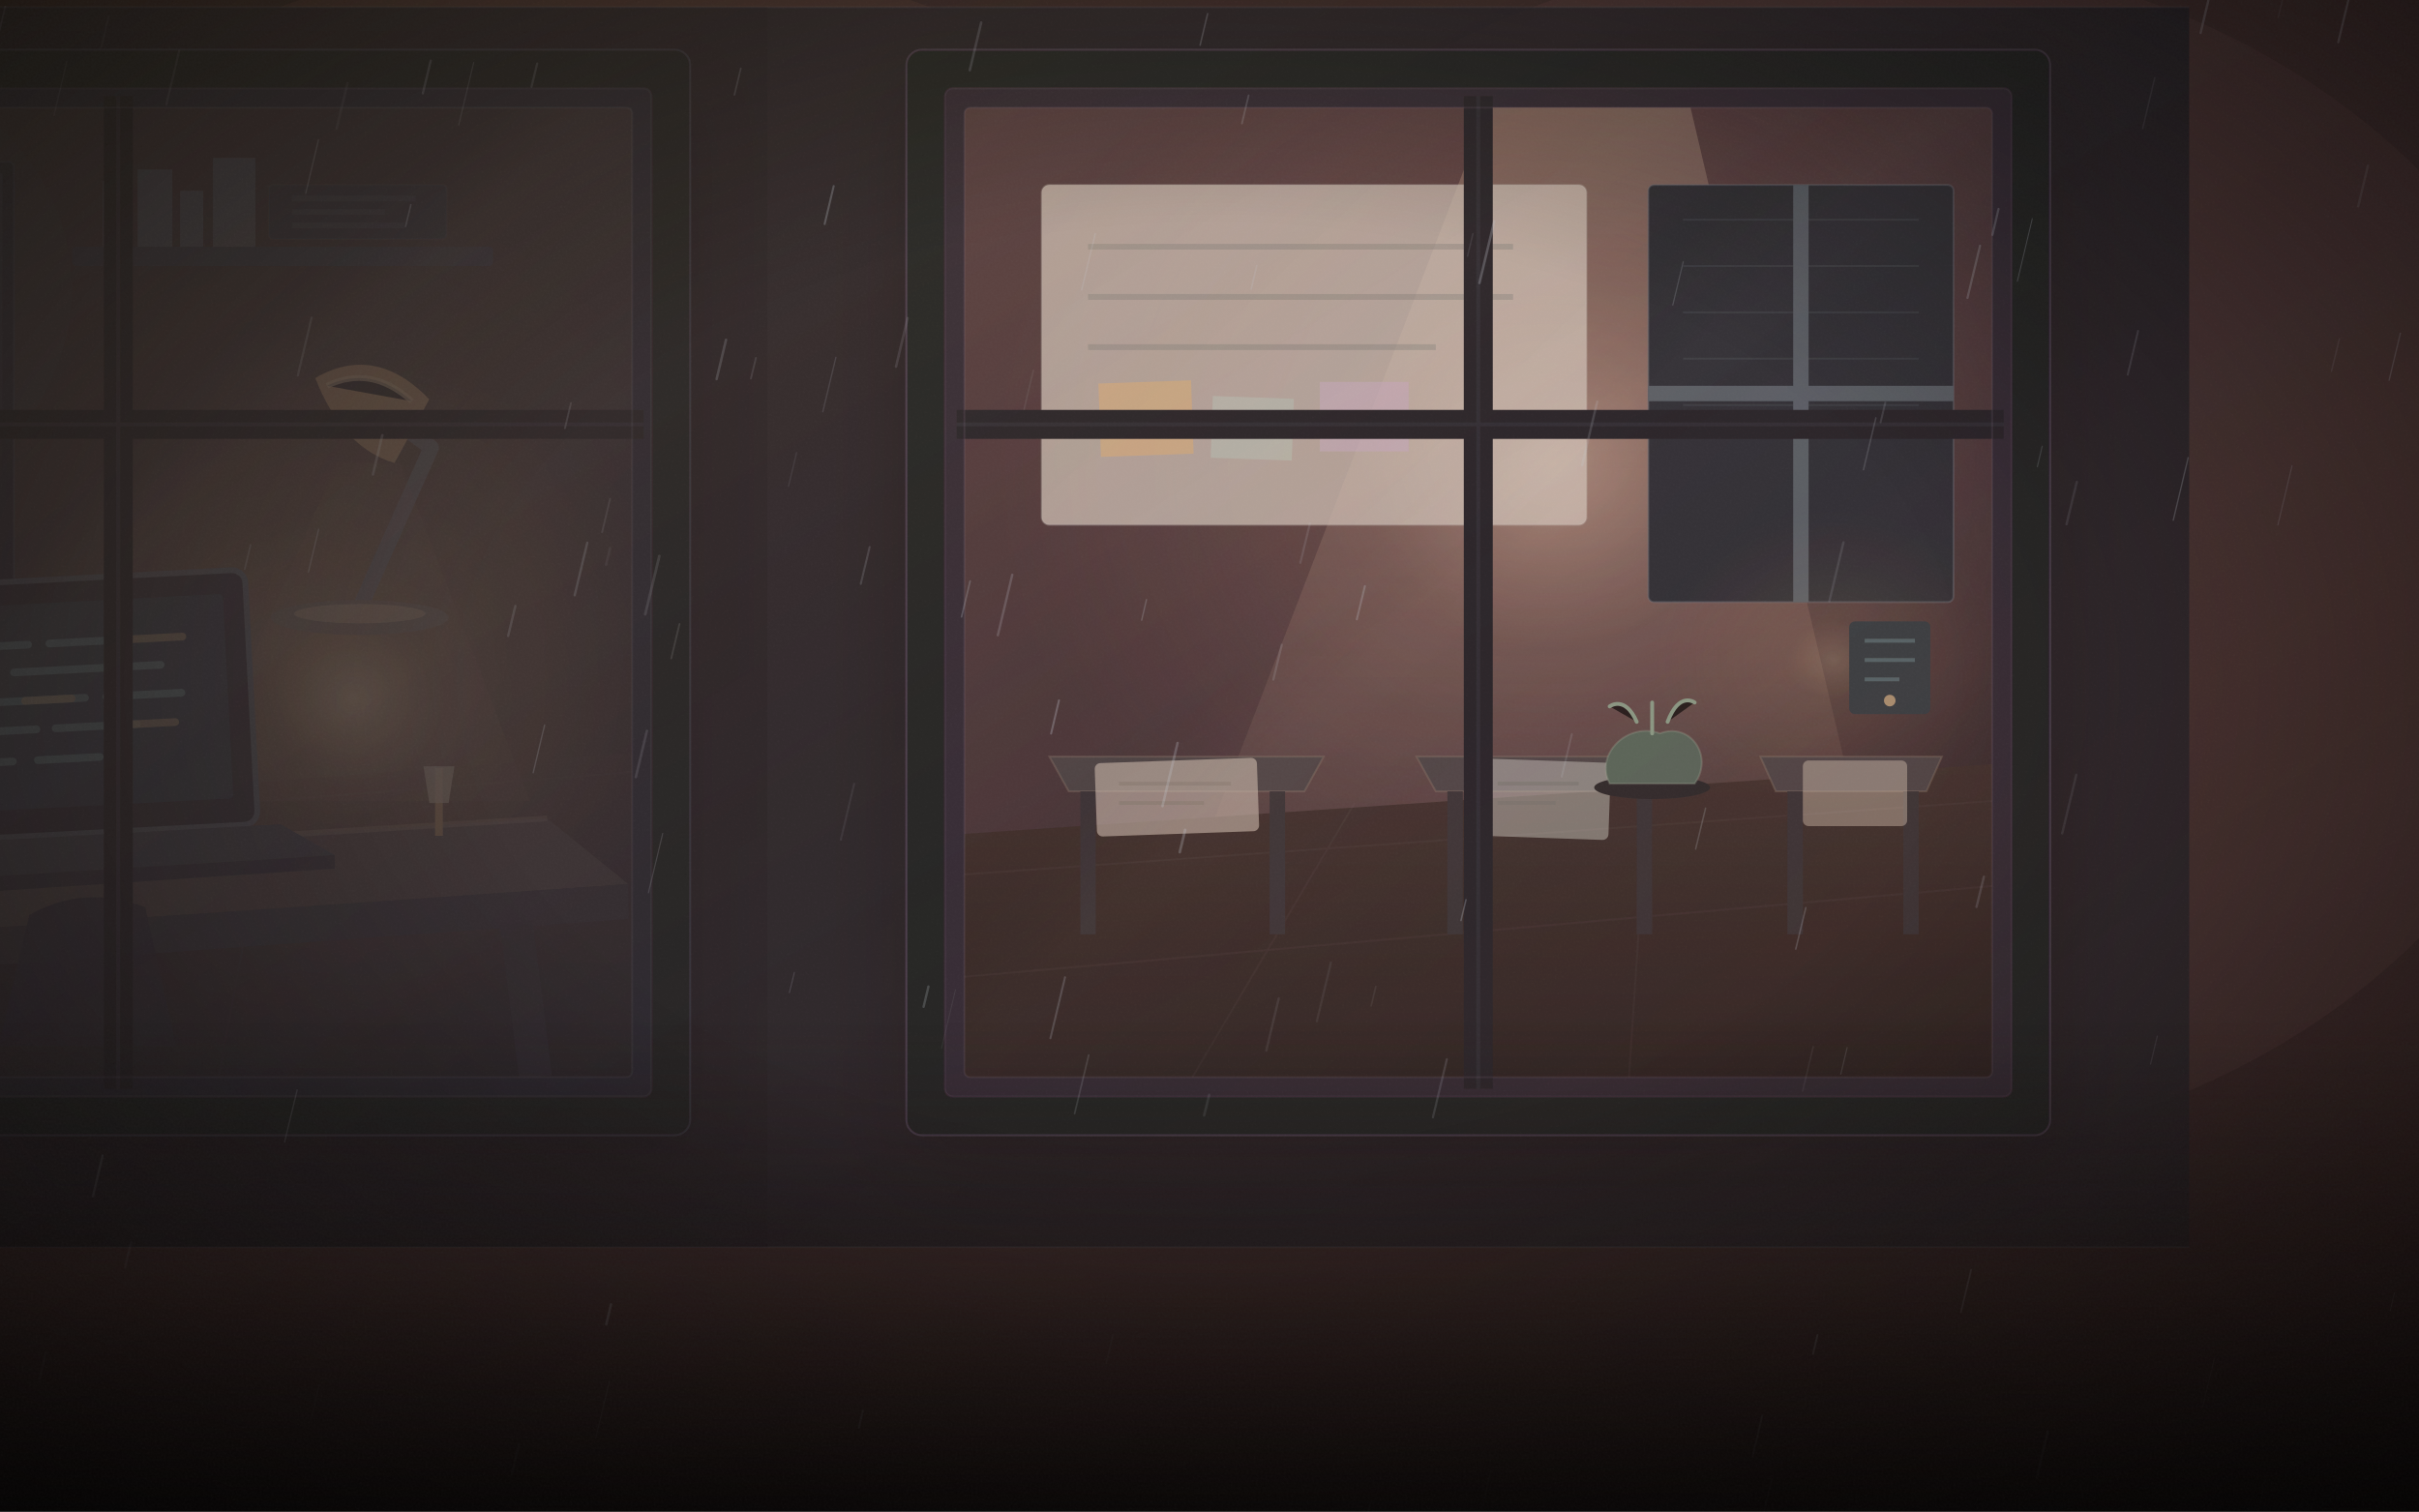
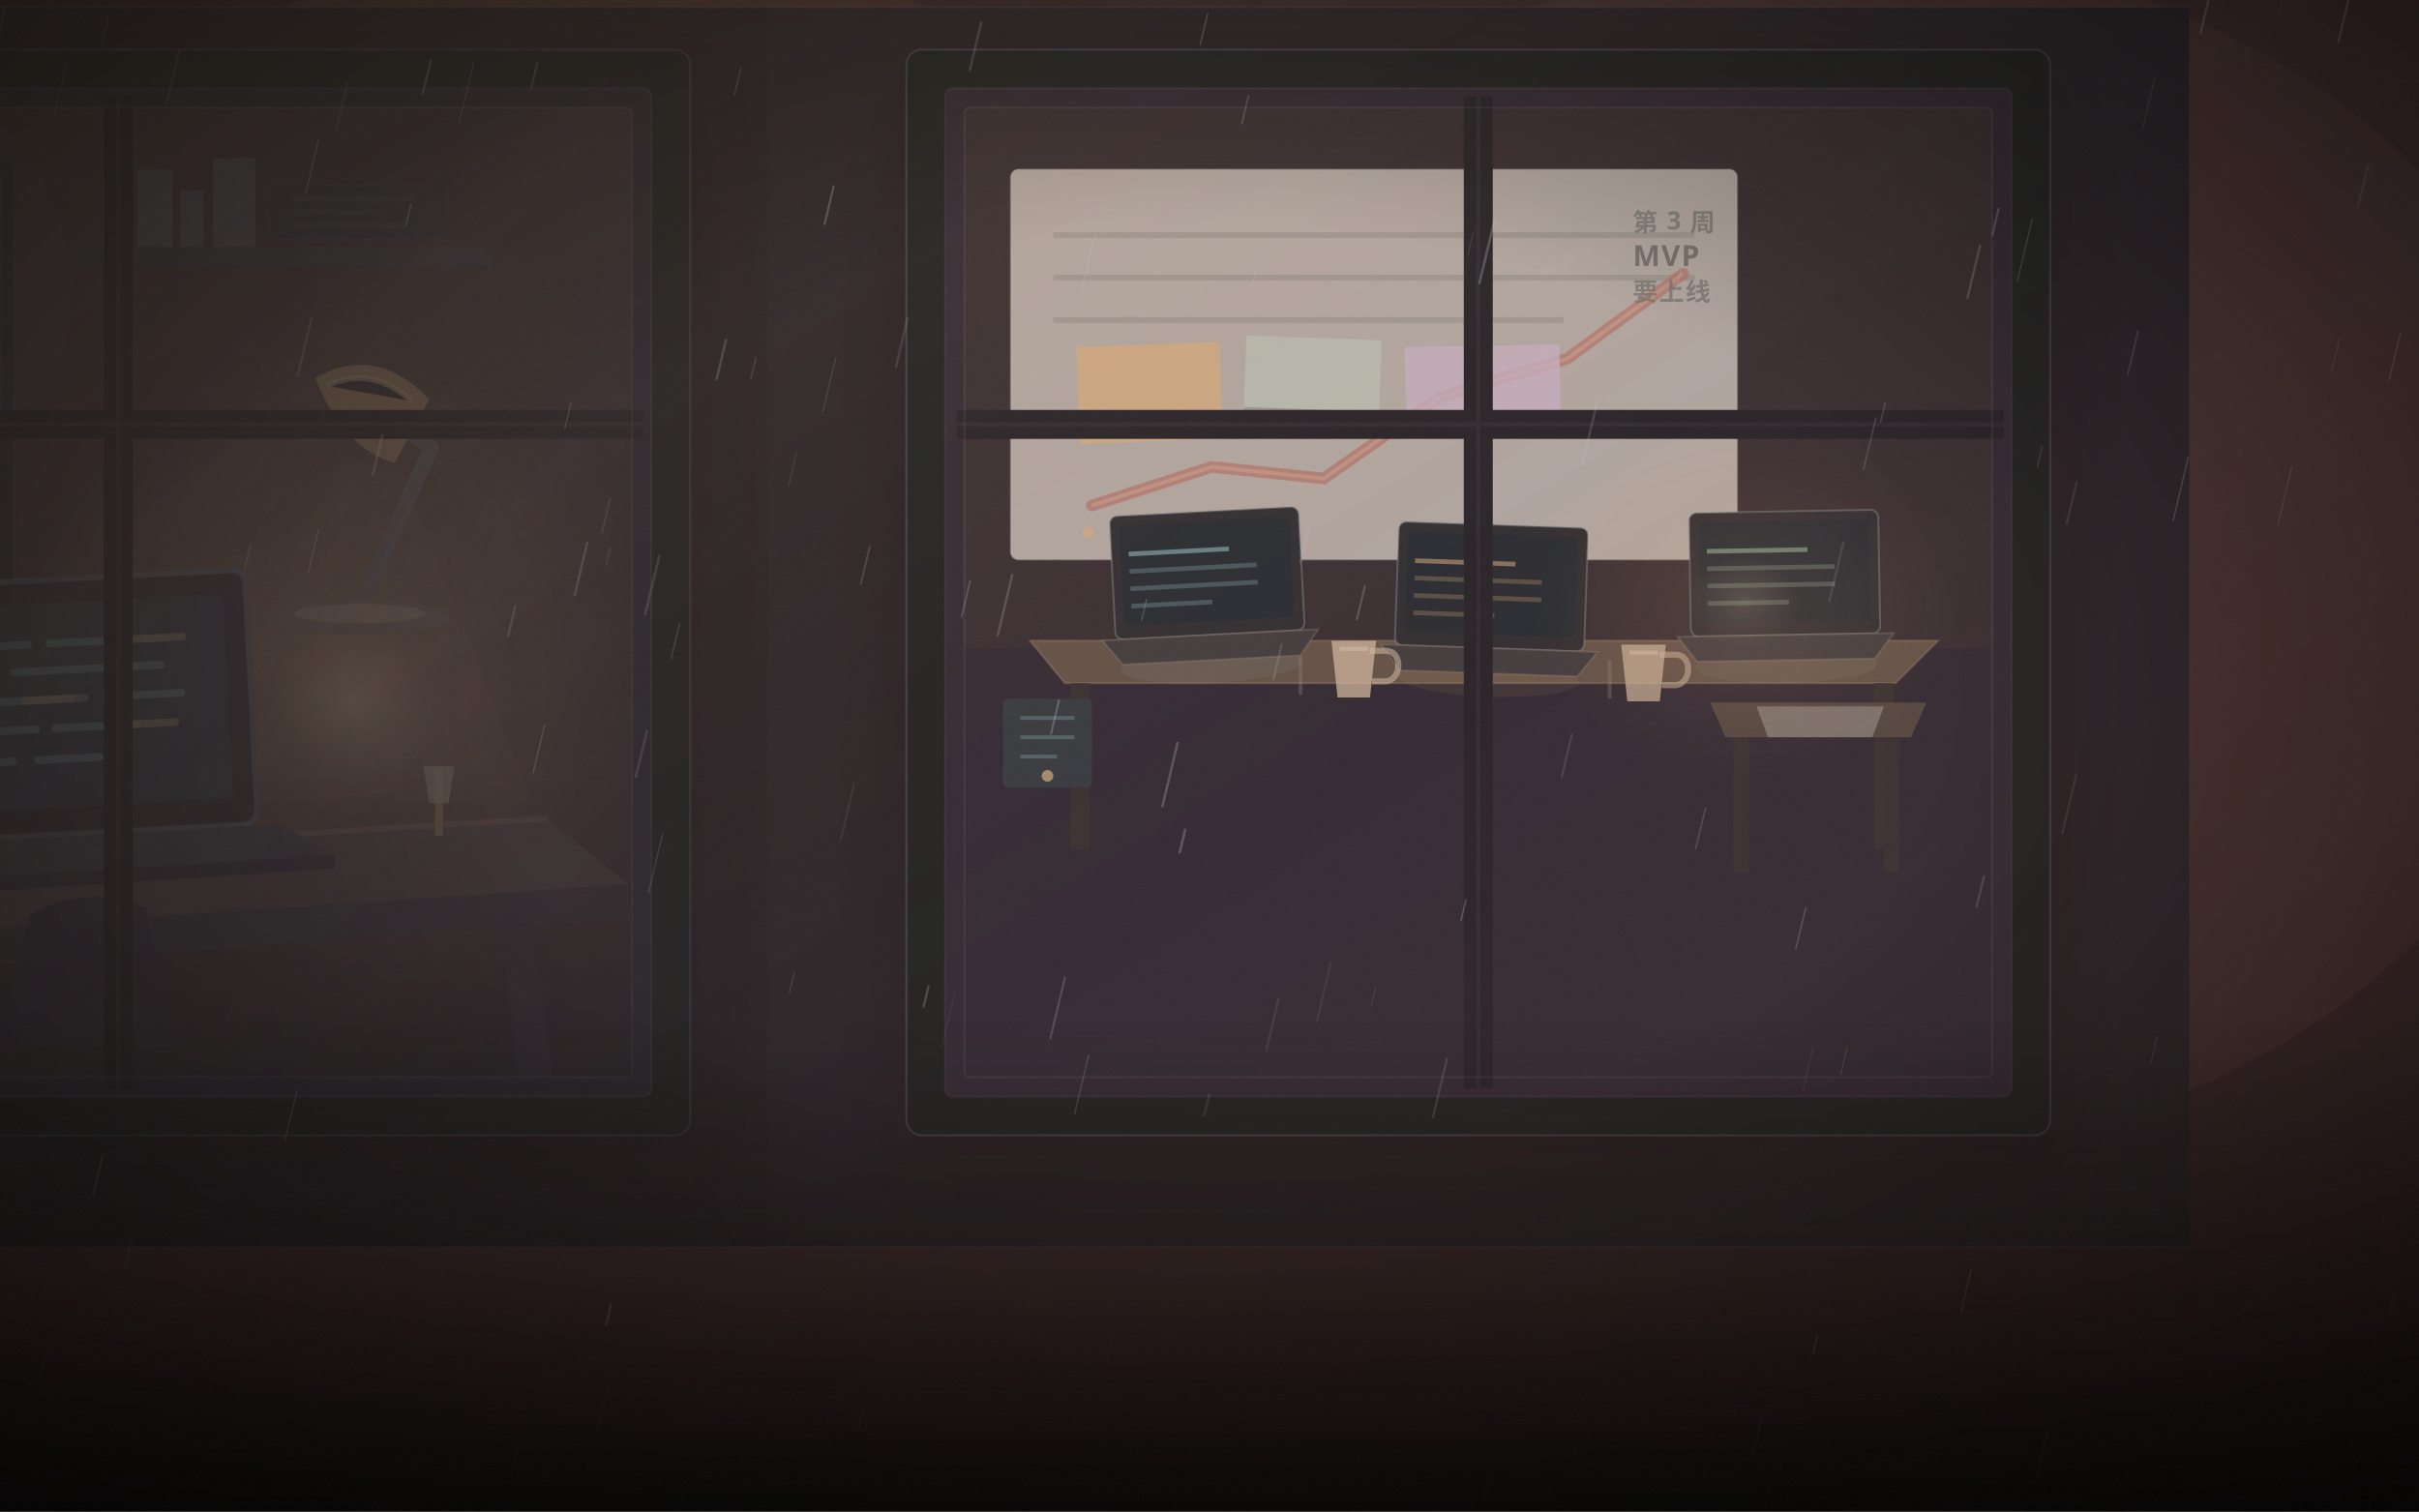
<svg xmlns="http://www.w3.org/2000/svg" viewBox="0 0 1440 900" preserveAspectRatio="xMidYMid slice" role="img" aria-labelledby="title desc">
  <style>
  .rain-drift { animation: rain-drift 11s ease-in-out infinite; }
  .mote { animation-name: mote-rise; animation-duration: 12s; animation-timing-function: ease-in-out; animation-iteration-count: infinite; opacity: 0; }
  .glow-drift { animation: glow-drift 14s ease-in-out infinite; }
  .sway { animation: sway 11s ease-in-out infinite; transform-box: fill-box; transform-origin: 50% 50%; }
  .drift { animation: drift 15s ease-in-out infinite; transform-box: fill-box; transform-origin: 50% 50%; }
  .spin { animation: spin 34s linear infinite; transform-box: fill-box; transform-origin: 50% 100%; }
  .pulse { animation: pulse 2.4s ease-in-out infinite; transform-box: fill-box; transform-origin: 50% 100%; }
  .ring { animation: ring 6.4s ease-out infinite; transform-box: fill-box; transform-origin: 50% 50%; }
  .rise { animation: rise 7s ease-in-out infinite; }
  .flow { animation: flow 7s linear infinite; }
  .blink { animation: blink 1.3s steps(2, start) infinite; }
  .signal-flow { animation: signal-flow 6s linear infinite; }
  @keyframes rain-drift { 0%, 100% { transform: translate(0px, 0px); } 50% { transform: translate(-14px, 24px); } }
  @keyframes mote-rise { 0% { opacity: 0; transform: translate(0px, 0px); } 16% { opacity: .5; } 62% { opacity: .26; } 100% { opacity: 0; transform: translate(-10px, -54px); } }
  @keyframes glow-drift { 0%, 100% { transform: translate(0px, 0px); } 50% { transform: translate(7px, -6px); } }
  @keyframes sway { 0%, 100% { transform: rotate(-1.4deg) translateY(0px); } 50% { transform: rotate(1.4deg) translateY(-4px); } }
  @keyframes drift { 0%, 100% { transform: translate(0px, 0px); } 50% { transform: translate(6px, -8px); } }
  @keyframes spin { to { transform: rotate(360deg); } }
  @keyframes pulse { 0%, 100% { transform: scaleY(.32); } 50% { transform: scaleY(1); } }
  @keyframes ring { 0% { transform: scale(.5); opacity: .55; } 68% { opacity: .14; } 100% { transform: scale(2.4); opacity: 0; } }
  @keyframes rise { 0% { opacity: 0; transform: translateY(6px); } 35% { opacity: .55; } 100% { opacity: 0; transform: translateY(-16px); } }
  @keyframes flow { to { stroke-dashoffset: -120; } }
  @keyframes blink { 0%, 49% { opacity: 1; } 50%, 100% { opacity: 0; } }
  @keyframes signal-flow { to { stroke-dashoffset: -96; } }
  @media (prefers-reduced-motion: reduce) { .anim { animation: none !important; } }
</style>
  <defs>
    <linearGradient id="night" x1="0" y1="0" x2="1" y2="1">
      <stop stop-color="#120d0c" />
      <stop offset=".46" stop-color="#2b1c1c" />
      <stop offset="1" stop-color="#160f0e" />
    </linearGradient>
    <linearGradient id="dawn" x1="0" y1="0" x2="0" y2="1">
      <stop stop-color="#e2a276" stop-opacity=".36" />
      <stop offset=".48" stop-color="#8b5e5e" stop-opacity=".15" />
      <stop offset="1" stop-color="#17110f" stop-opacity="0" />
    </linearGradient>
    <linearGradient id="warmWash" x1="0" y1="0" x2="1" y2="1">
      <stop stop-color="#efb77d" stop-opacity=".2" />
      <stop offset=".5" stop-color="#dca18c" stop-opacity=".13" />
      <stop offset="1" stop-color="#c98370" stop-opacity=".18" />
    </linearGradient>
    <linearGradient id="leftRoom" x1="0" y1="0" x2=".85" y2="1">
      <stop stop-color="#3b2c24" />
      <stop offset=".55" stop-color="#2a211d" />
      <stop offset="1" stop-color="#15100e" />
    </linearGradient>
    <linearGradient id="rightRoom" x1=".2" y1="0" x2=".8" y2="1">
      <stop stop-color="#3b292c" />
      <stop offset=".58" stop-color="#2b2025" />
      <stop offset="1" stop-color="#171114" />
    </linearGradient>
    <linearGradient id="floor" x1="0" y1="0" x2="0" y2="1">
      <stop stop-color="#261c18" />
      <stop offset="1" stop-color="#0e0b0a" />
    </linearGradient>
    <linearGradient id="glass" x1="0" y1="0" x2="1" y2="1">
      <stop stop-color="#d5b497" stop-opacity=".13" />
      <stop offset=".42" stop-color="#62483f" stop-opacity=".05" />
      <stop offset=".48" stop-color="#f4d7b6" stop-opacity=".13" />
      <stop offset="1" stop-color="#211512" stop-opacity=".03" />
    </linearGradient>
    <linearGradient id="spotlight" x1="0" y1="0" x2="0" y2="1">
      <stop stop-color="#ffe0b6" stop-opacity=".27" />
      <stop offset="1" stop-color="#d9a18b" stop-opacity="0" />
    </linearGradient>
    <linearGradient id="bottomShade" x1="0" y1="0" x2="0" y2="1">
      <stop stop-color="#100b09" stop-opacity="0" />
      <stop offset=".56" stop-color="#100b09" stop-opacity=".46" />
      <stop offset="1" stop-color="#0b0807" stop-opacity=".94" />
    </linearGradient>
    <radialGradient id="lampGlow">
      <stop stop-color="#ffe0a8" stop-opacity=".78" />
      <stop offset=".26" stop-color="#f4bd78" stop-opacity=".3" />
      <stop offset="1" stop-color="#e6a053" stop-opacity="0" />
    </radialGradient>
    <radialGradient id="stageGlow">
      <stop stop-color="#ffd8bd" stop-opacity=".48" />
      <stop offset=".35" stop-color="#dda088" stop-opacity=".18" />
      <stop offset="1" stop-color="#aa6e63" stop-opacity="0" />
    </radialGradient>
    <radialGradient id="vignette" cx=".5" cy=".45" r=".72">
      <stop offset=".42" stop-color="#000" stop-opacity="0" />
      <stop offset="1" stop-color="#000" stop-opacity=".66" />
    </radialGradient>
    <filter id="blur8" x="-50%" y="-50%" width="200%" height="200%">
      <feGaussianBlur stdDeviation="8" />
    </filter>
    <filter id="blur24" x="-50%" y="-50%" width="200%" height="200%">
      <feGaussianBlur stdDeviation="24" />
    </filter>
    <filter id="shadow" x="-30%" y="-30%" width="160%" height="160%">
      <feDropShadow dx="0" dy="16" stdDeviation="22" flood-color="#000" flood-opacity=".55" />
    </filter>
    <filter id="grain">
      <feTurbulence type="fractalNoise" baseFrequency=".72" numOctaves="3" seed="27" stitchTiles="stitch" />
      <feColorMatrix type="saturate" values="0" />
      <feComponentTransfer>
        <feFuncA type="table" tableValues="0 .075" />
      </feComponentTransfer>
    </filter>
    <clipPath id="leftClip">
      <rect x="102" y="164" width="532" height="502" rx="3" />
    </clipPath>
    <clipPath id="rightClip">
      <rect x="806" y="164" width="532" height="502" rx="3" />
    </clipPath>
  </defs>
  <rect width="1440" height="900" fill="url(#night)" />
  <ellipse cx="360" cy="340" rx="460" ry="370" fill="#b47b58" opacity=".09" />
  <ellipse cx="1100" cy="330" rx="440" ry="360" fill="#a86c6c" opacity=".1" />
  <g transform="translate(0 -60) translate(-352.8 -64.5) scale(1.15)">
    <path d="M0 112H1440V754H0Z" fill="#080d15" opacity=".9" />
    <path d="M0 112H1440M0 754H1440" stroke="#6d8296" stroke-opacity=".14" />
    <g filter="url(#shadow)">
      <rect x="72" y="134" width="592" height="562" rx="8" fill="#05090f" stroke="#344250" stroke-opacity=".55" />
      <rect x="92" y="154" width="552" height="522" rx="4" fill="#111923" stroke="#637484" stroke-opacity=".18" />
      <rect x="776" y="134" width="592" height="562" rx="8" fill="#05090f" stroke="#454057" stroke-opacity=".58" />
      <rect x="796" y="154" width="552" height="522" rx="4" fill="#171522" stroke="#756887" stroke-opacity=".18" />
    </g>
    <g opacity="0.38">
      <g clip-path="url(#leftClip)">
        <rect x="102" y="164" width="532" height="502" fill="url(#leftRoom)" />
        <ellipse cx="444" cy="440" rx="250" ry="240" fill="url(#lampGlow)" opacity=".26" />
        <path d="M102 540L634 498V666H102Z" fill="url(#floor)" />
        <path d="M102 550L634 508M102 603L634 552M210 666L328 520M420 666L448 514" stroke="#80909a" stroke-opacity=".06" />
        <rect x="126" y="192" width="188" height="266" rx="3" fill="#080e16" stroke="#4b5d6b" stroke-opacity=".5" />
        <rect x="132" y="198" width="176" height="254" fill="#0d1a28" />
        <ellipse cx="202" cy="258" rx="142" ry="124" fill="#345574" opacity=".14" />
        <path d="M120 410V332H151V366H178V294H211V350H242V270H270V324H310V462H120Z" fill="#080f19" />
        <path d="M151 350H158V360H151ZM188 318H195V329H188ZM249 294H256V305H249ZM277 346H284V357H277ZM188 374H195V385H188ZM249 338H256V349H249Z" fill="#d5b878" opacity=".48" />
        <rect x="132" y="198" width="176" height="254" fill="url(#glass)" />
        <path d="M220 198V452M132 326H308" stroke="#334652" stroke-width="8" />
        <path d="M220 198V452M132 326H308" stroke="#8295a1" stroke-opacity=".12" stroke-width="2" />
        <rect x="344" y="236" width="218" height="10" rx="2" fill="#29343e" />
        <path d="M360 202H374V236H360ZM378 196H396V236H378ZM400 207H412V236H400ZM417 190H439V236H417Z" fill="#58606a" />
        <rect x="446" y="204" width="92" height="28" rx="2" fill="#1a252f" stroke="#83919a" stroke-opacity=".15" />
        <path d="M458 211H522M458 218H506M458 225H516" stroke="#8b9ba3" stroke-opacity=".22" stroke-width="3" />
        <g class="anim glow-drift">
          <ellipse cx="490" cy="470" rx="176" ry="172" fill="url(#lampGlow)" />
        </g>
        <path d="M493 423L530 340M530 340L500 318" stroke="#5b5e60" stroke-width="8" stroke-linecap="round" />
        <path d="M470 304Q501 286 529 315L511 348Q484 340 470 304Z" fill="#c59b63" />
        <path d="M476 308Q499 297 520 316" stroke="#ffe0a4" stroke-opacity=".65" stroke-width="3" />
        <ellipse cx="493" cy="428" rx="46" ry="9" fill="#6c6558" />
        <ellipse cx="493" cy="426" rx="34" ry="5" fill="#d3b785" opacity=".55" />
        <path d="M481 348L405 523H581L514 348Z" fill="#f2bd78" opacity=".065" />
        <path d="M138 560L590 532L632 566L110 602Z" fill="#463e35" />
        <path d="M110 602L632 566V584L110 622Z" fill="#24252a" />
        <path d="M154 614L150 666M574 586L584 666" stroke="#1a1d23" stroke-width="17" />
        <path d="M138 560L590 532" stroke="#b49670" stroke-opacity=".35" stroke-width="3" />
        <rect x="247" y="408" width="190" height="132" rx="7" fill="#080d12" stroke="#4c5b64" stroke-width="3" transform="rotate(-3 342 474)" />
        <rect x="259" y="420" width="166" height="106" rx="2" fill="#102633" transform="rotate(-3 342 474)" />
        <g transform="rotate(-3 342 474)" stroke-linecap="round">
          <path d="M276 441H323M334 441H368M276 455H305M315 455H391M290 470H351M362 470H401M290 485H325M335 485H377M276 501H312M325 501H357" stroke="#75b6b6" stroke-opacity=".65" stroke-width="4" />
          <path d="M374 441H403M320 470H344M367 485H397" stroke="#d1aa72" stroke-opacity=".7" stroke-width="4" />
        </g>
        <path d="M222 548L452 535L480 551L206 568Z" fill="#293138" />
        <path d="M206 568L480 551V558L208 576Z" fill="#12181d" />
        <rect x="158" y="526" width="66" height="12" rx="2" fill="#5f5142" transform="rotate(-3 191 532)" />
        <rect x="164" y="511" width="58" height="13" rx="2" fill="#344b56" transform="rotate(-3 193 518)" />
        <path d="M534 506V541" stroke="#b28a55" stroke-width="4" />
        <path d="M526 505H542L539 524H529Z" fill="#d2c2a1" opacity=".75" />
        <path d="M322 582Q350 566 382 578L398 650H306Z" fill="#11171e" opacity=".88" />
      </g>
    </g>
    <g opacity="1.12">
-       <g clip-path="url(#rightClip)">
-         <rect x="806" y="164" width="532" height="502" fill="url(#rightRoom)" />
-         <g class="anim glow-drift">
-           <ellipse cx="1110" cy="348" rx="290" ry="268" fill="url(#stageGlow)" />
-         </g>
-         <path d="M1080 156H1180L1300 666H884Z" fill="url(#spotlight)" />
-         <path d="M806 540L1338 504V666H806Z" fill="url(#floor)" />
-         <path d="M806 561L1338 523M806 614L1338 567M924 666L1008 524M1150 666L1160 516" stroke="#a392b1" stroke-opacity=".055" />
-         <rect x="846" y="204" width="282" height="176" rx="4" fill="#d7d1c5" opacity=".74" stroke="#dfe4df" stroke-opacity=".32" />
-         <path d="M870 236H1090M870 262H1090M870 288H1050" stroke="#6c7470" stroke-opacity=".35" stroke-width="3" />
-         <rect x="876" y="306" width="48" height="38" fill="#d7b07b" opacity=".7" transform="rotate(-2 900 325)" />
-         <rect x="934" y="314" width="42" height="32" fill="#b5c8bb" opacity=".6" transform="rotate(2 955 330)" />
-         <rect x="990" y="306" width="46" height="36" fill="#c7b1c9" opacity=".6" />
-         <rect x="1160" y="204" width="158" height="216" rx="3" fill="#0c1720" stroke="#5d6c78" stroke-opacity=".42" />
-         <path d="M1178 222H1300M1178 246H1300M1178 270H1300M1178 294H1300M1178 318H1300" stroke="#9cb4bf" stroke-opacity=".1" />
-         <path d="M1160 312H1318M1239 204V420" stroke="#40525c" stroke-width="8" />
-         <g class="anim glow-drift">
-           <ellipse cx="1256" cy="450" rx="92" ry="78" fill="url(#lampGlow)" opacity=".3" />
-         </g>
-         <g transform="translate(850 500)">
-           <path d="M0 0H142L132 18H10Z" fill="#343335" stroke="#91816c" stroke-opacity=".3" />
-           <path d="M20 18V92M118 18V92" stroke="#1d1e22" stroke-width="8" />
-           <rect x="24" y="2" width="84" height="38" rx="3" fill="#d6ccbb" opacity=".58" transform="rotate(-2 66 21)" />
-           <path d="M36 14H94M36 24H80" stroke="#6e6b60" stroke-opacity=".34" stroke-width="2" />
-         </g>
-         <g transform="translate(1040 500)">
-           <path d="M0 0H142L132 18H10Z" fill="#343335" stroke="#91816c" stroke-opacity=".3" />
-           <path d="M20 18V92M118 18V92" stroke="#1d1e22" stroke-width="8" />
-           <rect x="28" y="2" width="72" height="40" rx="3" fill="#c9d0c5" opacity=".5" transform="rotate(2 64 22)" />
-           <path d="M42 14H84M42 24H72" stroke="#5f685f" stroke-opacity=".4" stroke-width="2" />
-         </g>
-         <g transform="translate(1218 500)">
-           <path d="M0 0H94L86 18H8Z" fill="#343335" stroke="#91816c" stroke-opacity=".3" />
-           <path d="M18 18V92M78 18V92" stroke="#1d1e22" stroke-width="8" />
-           <rect x="22" y="2" width="54" height="34" rx="3" fill="#d5c8b4" opacity=".46" />
-         </g>
-         <g transform="translate(1264 430)">
-           <rect width="42" height="48" rx="3" fill="#1b2a30" />
-           <path d="M8 10H34M8 20H34M8 30H26" stroke="#8fc8c8" stroke-opacity=".3" stroke-width="2" />
-           <circle cx="21" cy="41" r="3" fill="#e0b982" opacity=".7" />
-         </g>
-         <g transform="translate(1132 458)">
-           <ellipse cx="30" cy="58" rx="30" ry="6" fill="#0e1013" />
-           <path d="M8 56C0 40 18 24 34 30C50 24 62 42 52 56Z" fill="#425a4d" stroke="#9cb09b" stroke-opacity=".28" />
-           <path d="M30 30V14M22 24C16 10 8 16 8 16M38 24C44 8 52 14 52 14" stroke="#7e9b84" stroke-width="2" stroke-linecap="round" />
-         </g>
-         <rect x="806" y="164" width="532" height="502" fill="url(#glass)" opacity=".26" />
+       <rect x="806" y="164" width="532" height="280" fill="#2d261c" opacity=".36" />
+       <g transform="translate(830 196)">
+         <rect width="376" height="202" rx="4" fill="#d9d7cd" opacity=".78" stroke="#e4e7df" stroke-opacity=".32" />
+         <path fill="none" d="M22 34H354M22 56H354M22 78H286" stroke="#727a73" stroke-opacity=".36" stroke-width="3" />
+         <path d="M42 174L104 154L162 160L222 118L288 98L348 54" fill="none" stroke="#b06e62" stroke-opacity=".72" stroke-width="6" stroke-linecap="round" />
+         <path fill="none" d="M42 174L104 154L162 160L222 118L288 98L348 54" stroke="#e7c7ad" stroke-opacity=".3" stroke-width="2" />
+         <g transform="translate(34 92) rotate(-2)">
+           <rect width="74" height="50" rx="1" fill="#d9b178" opacity=".78" />
+           <path fill="none" d="M0 42H74" stroke="#5e4d3b" stroke-opacity=".34" stroke-width="2" />
+         </g>
+         <g transform="translate(122 86) rotate(2)">
+           <rect width="70" height="46" rx="1" fill="#b9cabb" opacity=".78" />
+           <path fill="none" d="M0 38H70" stroke="#5e4d3b" stroke-opacity=".34" stroke-width="2" />
+         </g>
+         <g transform="translate(204 92) rotate(-1)">
+           <rect width="80" height="48" rx="1" fill="#c9b7ce" opacity=".78" />
+           <path fill="none" d="M0 40H80" stroke="#5e4d3b" stroke-opacity=".34" stroke-width="2" />
+         </g>
+         <text x="322" y="32" font-family="'PingFang SC','Hiragino Sans GB','Microsoft YaHei',sans-serif" font-size="13" font-weight="600" fill="#626d65" fill-opacity="0.72" text-anchor="start" letter-spacing="0.6">第 3 周</text>
+         <text x="322" y="50" font-family="'PingFang SC','Hiragino Sans GB','Microsoft YaHei',sans-serif" font-size="15" font-weight="700" fill="#565f58" fill-opacity="0.82" text-anchor="start" letter-spacing="0.6">MVP</text>
+         <text x="322" y="68" font-family="'PingFang SC','Hiragino Sans GB','Microsoft YaHei',sans-serif" font-size="13" font-weight="600" fill="#626d65" fill-opacity="0.72" text-anchor="start" letter-spacing="0.6">要上线</text>
+         <circle cx="40" cy="188" r="3" fill="#d9b178" opacity=".7" />
+       </g>
+       <g transform="translate(840 440)">
+         <path d="M0 0H470L448 22H18Z" fill="#51463a" stroke="#af9571" stroke-opacity=".32" />
+         <path fill="none" d="M26 22V108M442 22V108" stroke="#1e1e1f" stroke-width="10" />
+         <g transform="translate(34 -64) rotate(-3)">
+           <ellipse cx="56" cy="80" rx="47.04" ry="9" fill="#8fd0d6" opacity=".08" />
+           <rect x="7" width="98" height="64" rx="4" fill="#141a1f" stroke="#84949a" stroke-opacity=".42" />
+           <rect x="12" y="5" width="88" height="52" rx="2" fill="#0a1820" />
+           <path fill="none" d="M16 20H68" stroke="#8fd0d6" stroke-opacity="0.55" stroke-width="2.4" />
+           <path fill="none" d="M16 29H82" stroke="#8fd0d6" stroke-opacity="0.28" stroke-width="2.4" />
+           <path fill="none" d="M16 38H82" stroke="#8fd0d6" stroke-opacity="0.28" stroke-width="2.4" />
+           <path fill="none" d="M16 47H58" stroke="#8fd0d6" stroke-opacity="0.28" stroke-width="2.4" />
+           <path d="M0 64H112L102 77H10Z" fill="#292c2f" stroke="#9b907f" stroke-opacity=".28" />
+         </g>
+         <g transform="translate(184 -62) rotate(2)">
+           <ellipse cx="56" cy="80" rx="47.04" ry="9" fill="#d9b178" opacity=".08" />
+           <rect x="7" width="98" height="64" rx="4" fill="#141a1f" stroke="#84949a" stroke-opacity=".42" />
+           <rect x="12" y="5" width="88" height="52" rx="2" fill="#0a1820" />
+           <path fill="none" d="M16 20H68" stroke="#d9b178" stroke-opacity="0.55" stroke-width="2.4" />
+           <path fill="none" d="M16 29H82" stroke="#d9b178" stroke-opacity="0.28" stroke-width="2.4" />
+           <path fill="none" d="M16 38H82" stroke="#d9b178" stroke-opacity="0.28" stroke-width="2.4" />
+           <path fill="none" d="M16 47H58" stroke="#d9b178" stroke-opacity="0.28" stroke-width="2.4" />
+           <path d="M0 64H112L102 77H10Z" fill="#292c2f" stroke="#9b907f" stroke-opacity=".28" />
+         </g>
+         <g transform="translate(334 -66) rotate(-1)">
+           <ellipse cx="56" cy="80" rx="47.04" ry="9" fill="#9fc4a5" opacity=".08" />
+           <rect x="7" width="98" height="64" rx="4" fill="#141a1f" stroke="#84949a" stroke-opacity=".42" />
+           <rect x="12" y="5" width="88" height="52" rx="2" fill="#0a1820" />
+           <path fill="none" d="M16 20H68" stroke="#9fc4a5" stroke-opacity="0.55" stroke-width="2.4" />
+           <path fill="none" d="M16 29H82" stroke="#9fc4a5" stroke-opacity="0.28" stroke-width="2.4" />
+           <path fill="none" d="M16 38H82" stroke="#9fc4a5" stroke-opacity="0.28" stroke-width="2.4" />
+           <path fill="none" d="M16 47H58" stroke="#9fc4a5" stroke-opacity="0.28" stroke-width="2.4" />
+           <path d="M0 64H112L102 77H10Z" fill="#292c2f" stroke="#9b907f" stroke-opacity=".28" />
+         </g>
+         <g transform="translate(156 0) scale(1.05)">
+           <path d="M0 0H22L19 28H3Z" fill="#d9c5a8" opacity=".72" />
+           <path d="M19 5H27C35 5 35 19 27 20H20" fill="none" stroke="#d9c5a8" stroke-opacity=".55" stroke-width="3" />
+           <path fill="none" d="M4 4H18" stroke="#fff2d8" stroke-opacity=".3" stroke-width="2" />
+         </g>
+         <g transform="translate(306 2) scale(1.05)">
+           <path d="M0 0H22L19 28H3Z" fill="#cfbca0" opacity=".72" />
+           <path d="M19 5H27C35 5 35 19 27 20H20" fill="none" stroke="#cfbca0" stroke-opacity=".55" stroke-width="3" />
+           <path fill="none" d="M4 4H18" stroke="#fff2d8" stroke-opacity=".3" stroke-width="2" />
+         </g>
+         <path fill="none" d="M140 8V28M300 10V30" stroke="#8f8270" stroke-opacity=".34" stroke-width="2" />
+       </g>
+       <g transform="translate(1192 472)">
+         <path d="M0 0H112L104 18H8Z" fill="#3d3832" />
+         <path fill="none" d="M16 18V88M94 18V88" stroke="#1d1e20" stroke-width="8" />
+         <path d="M24 2H90L84 18H30Z" fill="#c9d0c5" opacity=".35" />
+       </g>
+       <g transform="translate(826 470)">
+         <rect width="46" height="46" rx="3" fill="#1a2a30" />
+         <path fill="none" d="M9 10H37M9 20H37M9 30H28" stroke="#8fd0d6" stroke-opacity=".28" stroke-width="2" />
+         <circle cx="23" cy="40" r="3" fill="#ddb47d" opacity=".7" />
+       </g>
+       <g class="anim glow-drift">
+         <ellipse cx="1210" cy="420" rx="110" ry="90" fill="url(#lampGlow)" opacity=".3" />
      </g>
    </g>
    <rect x="102" y="164" width="532" height="502" fill="url(#glass)" opacity=".32" />
    <path d="M368 158V672M98 328H640M1072 158V672M802 328H1344" stroke="#080d14" stroke-width="15" />
    <path d="M368 158V672M98 328H640M1072 158V672M802 328H1344" stroke="#607080" stroke-opacity=".12" stroke-width="2" />
    <rect x="102" y="164" width="532" height="502" rx="3" fill="none" stroke="#9aabba" stroke-opacity=".12" />
    <rect x="806" y="164" width="532" height="502" rx="3" fill="none" stroke="#aa9bb8" stroke-opacity=".12" />
  </g>
  <g class="anim rain-drift" stroke="#c5d8e5" stroke-linecap="round" opacity="0.35">
    <line x1="-29.7" y1="505.6" x2="-34.8" y2="526.9" stroke-width="1.0" opacity="0.45" />
    <line x1="1392.6" y1="201.8" x2="1387.9" y2="221.0" stroke-width="0.9" opacity="0.35" />
    <line x1="523.1" y1="-63.8" x2="517.8" y2="-41.6" stroke-width="1.5" opacity="0.49" />
    <line x1="441.0" y1="40.7" x2="437.2" y2="56.5" stroke-width="1.0" opacity="0.72" />
    <line x1="394.5" y1="496.3" x2="386.0" y2="531.6" stroke-width="0.7" opacity="0.75" />
    <line x1="324.2" y1="431.7" x2="317.4" y2="460.1" stroke-width="0.8" opacity="0.81" />
    <line x1="872.7" y1="535.7" x2="869.7" y2="548.1" stroke-width="0.9" opacity="0.77" />
    <line x1="1315.2" y1="-2.3" x2="1310.0" y2="19.6" stroke-width="1.4" opacity="0.76" />
    <line x1="1015.3" y1="481.2" x2="1009.4" y2="505.5" stroke-width="0.9" opacity="0.58" />
    <line x1="1471.5" y1="-31.5" x2="1463.2" y2="3.3" stroke-width="1.0" opacity="0.71" />
    <line x1="1054.8" y1="880.7" x2="1049.5" y2="902.4" stroke-width="1.0" opacity="0.66" />
    <line x1="743.3" y1="56.8" x2="739.3" y2="73.5" stroke-width="1.1" opacity="0.61" />
    <line x1="634.0" y1="581.9" x2="625.3" y2="618.2" stroke-width="1.2" opacity="0.62" />
    <line x1="496.3" y1="110.8" x2="490.9" y2="133.4" stroke-width="1.2" opacity="0.84" />
    <line x1="779.8" y1="311.6" x2="774.1" y2="335.1" stroke-width="1.3" opacity="0.40" />
    <line x1="812.5" y1="349.0" x2="807.7" y2="368.8" stroke-width="1.2" opacity="0.72" />
    <line x1="517.7" y1="325.7" x2="512.4" y2="347.7" stroke-width="1.2" opacity="0.49" />
    <line x1="1526.4" y1="858.3" x2="1520.0" y2="884.7" stroke-width="1.6" opacity="0.84" />
    <line x1="432.2" y1="202.3" x2="426.6" y2="225.7" stroke-width="1.5" opacity="0.82" />
    <line x1="1282.7" y1="46.3" x2="1275.5" y2="76.5" stroke-width="0.9" opacity="0.34" />
    <line x1="761.2" y1="594.5" x2="753.8" y2="625.6" stroke-width="1.4" opacity="0.30" />
    <line x1="648.1" y1="628.2" x2="639.7" y2="663.1" stroke-width="1.0" opacity="0.50" />
    <line x1="1209.8" y1="130.2" x2="1200.9" y2="167.5" stroke-width="0.6" opacity="0.77" />
    <line x1="1116.7" y1="248.8" x2="1109.3" y2="279.7" stroke-width="0.9" opacity="0.54" />
    <line x1="682.5" y1="357.0" x2="679.6" y2="369.3" stroke-width="0.8" opacity="0.67" />
    <line x1="227.6" y1="259.1" x2="222.0" y2="282.5" stroke-width="1.5" opacity="0.57" />
    <line x1="1450.0" y1="564.0" x2="1447.2" y2="575.7" stroke-width="1.0" opacity="0.47" />
    <line x1="701.0" y1="442.4" x2="692.0" y2="480.0" stroke-width="1.5" opacity="0.74" />
    <line x1="1425.4" y1="769.7" x2="1422.9" y2="780.2" stroke-width="0.6" opacity="0.56" />
    <line x1="27.3" y1="805.5" x2="23.2" y2="822.5" stroke-width="1.4" opacity="0.32" />
    <line x1="795.0" y1="935.5" x2="789.9" y2="956.8" stroke-width="1.0" opacity="0.60" />
    <line x1="1514.8" y1="364.9" x2="1508.5" y2="391.3" stroke-width="1.4" opacity="0.64" />
    <line x1="1049.1" y1="842.8" x2="1043.3" y2="867.1" stroke-width="1.1" opacity="0.70" />
    <line x1="508.5" y1="466.7" x2="500.5" y2="500.0" stroke-width="1.2" opacity="0.25" />
    <line x1="815.7" y1="895.5" x2="810.0" y2="919.2" stroke-width="1.0" opacity="0.80" />
    <line x1="1318.1" y1="809.2" x2="1311.3" y2="837.3" stroke-width="0.7" opacity="0.39" />
    <line x1="652.0" y1="139.1" x2="643.9" y2="172.6" stroke-width="0.8" opacity="0.59" />
    <line x1="1236.3" y1="286.9" x2="1230.2" y2="312.1" stroke-width="1.4" opacity="0.36" />
    <line x1="1099.6" y1="623.7" x2="1095.8" y2="639.6" stroke-width="0.7" opacity="0.47" />
    <line x1="719.8" y1="651.9" x2="716.8" y2="664.2" stroke-width="1.5" opacity="0.37" />
    <line x1="909.9" y1="946.3" x2="903.1" y2="974.6" stroke-width="1.4" opacity="0.84" />
    <line x1="1236.0" y1="461.3" x2="1227.6" y2="496.2" stroke-width="1.4" opacity="0.32" />
    <line x1="861.3" y1="630.7" x2="853.0" y2="665.3" stroke-width="1.3" opacity="0.51" />
    <line x1="472.9" y1="579.0" x2="469.9" y2="591.1" stroke-width="0.6" opacity="0.54" />
    <line x1="1409.6" y1="98.6" x2="1403.8" y2="122.9" stroke-width="1.4" opacity="0.37" />
    <line x1="284.3" y1="-60.5" x2="279.1" y2="-38.8" stroke-width="1.0" opacity="0.69" />
    <line x1="561.0" y1="-57.1" x2="554.0" y2="-27.8" stroke-width="1.4" opacity="0.30" />
    <line x1="1081.9" y1="794.9" x2="1079.3" y2="806.1" stroke-width="1.1" opacity="0.78" />
    <line x1="1219.0" y1="852.4" x2="1212.4" y2="879.9" stroke-width="1.4" opacity="0.76" />
    <line x1="1079.2" y1="964.2" x2="1075.8" y2="978.4" stroke-width="0.6" opacity="0.62" />
    <line x1="-4.9" y1="-64.4" x2="-13.3" y2="-29.7" stroke-width="1.2" opacity="0.60" />
    <line x1="404.5" y1="371.5" x2="399.6" y2="392.0" stroke-width="1.1" opacity="0.58" />
    <line x1="189.7" y1="315.1" x2="183.6" y2="340.6" stroke-width="0.8" opacity="0.61" />
    <line x1="1527.6" y1="745.9" x2="1520.0" y2="777.4" stroke-width="0.8" opacity="0.52" />
    <line x1="1075.0" y1="540.4" x2="1069.0" y2="565.1" stroke-width="0.9" opacity="0.65" />
    <line x1="1013.6" y1="963.4" x2="1010.1" y2="978.0" stroke-width="1.0" opacity="0.60" />
    <line x1="339.9" y1="240.0" x2="336.3" y2="255.0" stroke-width="1.1" opacity="0.58" />
    <line x1="176.9" y1="649.0" x2="169.4" y2="680.0" stroke-width="0.8" opacity="0.70" />
    <line x1="540.3" y1="189.4" x2="533.4" y2="218.3" stroke-width="1.5" opacity="0.40" />
    <line x1="1131.0" y1="908.0" x2="1127.6" y2="921.9" stroke-width="1.4" opacity="0.50" />
    <line x1="1215.7" y1="265.7" x2="1212.8" y2="277.9" stroke-width="0.7" opacity="0.54" />
    <line x1="206.9" y1="49.5" x2="200.4" y2="76.5" stroke-width="1.5" opacity="0.31" />
    <line x1="889.5" y1="131.8" x2="880.7" y2="168.5" stroke-width="1.5" opacity="0.79" />
    <line x1="1499.9" y1="841.2" x2="1495.1" y2="861.4" stroke-width="0.7" opacity="0.35" />
    <line x1="1464.8" y1="-52.7" x2="1455.9" y2="-16.0" stroke-width="1.1" opacity="0.63" />
    <line x1="392.5" y1="331.1" x2="384.1" y2="365.8" stroke-width="1.6" opacity="0.61" />
    <line x1="1512.5" y1="985.8" x2="1505.9" y2="1012.9" stroke-width="0.7" opacity="0.75" />
    <line x1="705.5" y1="494.2" x2="702.3" y2="507.4" stroke-width="1.6" opacity="0.76" />
    <line x1="185.5" y1="189.1" x2="177.3" y2="223.6" stroke-width="1.3" opacity="0.50" />
    <line x1="763.0" y1="383.9" x2="758.0" y2="404.7" stroke-width="1.3" opacity="0.48" />
    <line x1="1472.2" y1="835.1" x2="1464.1" y2="868.9" stroke-width="1.0" opacity="0.61" />
    <line x1="64.6" y1="10.1" x2="60.3" y2="28.0" stroke-width="1.2" opacity="0.28" />
    <line x1="577.5" y1="346.0" x2="572.4" y2="367.3" stroke-width="1.0" opacity="0.68" />
    <line x1="1189.7" y1="124.4" x2="1186.1" y2="139.8" stroke-width="1.3" opacity="0.71" />
    <line x1="1122.3" y1="239.7" x2="1119.5" y2="251.4" stroke-width="1.2" opacity="0.42" />
    <line x1="106.7" y1="30.2" x2="99.0" y2="62.3" stroke-width="1.3" opacity="0.39" />
    <line x1="1173.4" y1="756.0" x2="1167.3" y2="781.3" stroke-width="1.0" opacity="0.60" />
    <line x1="149.2" y1="324.4" x2="145.7" y2="338.8" stroke-width="1.0" opacity="0.45" />
    <line x1="189.6" y1="83.2" x2="182.0" y2="115.1" stroke-width="0.8" opacity="0.71" />
    <line x1="1528.3" y1="779.3" x2="1521.3" y2="808.6" stroke-width="1.1" opacity="0.74" />
    <line x1="618.6" y1="909.3" x2="610.9" y2="941.5" stroke-width="0.8" opacity="0.55" />
    <line x1="855.8" y1="-57.4" x2="853.1" y2="-46.3" stroke-width="1.1" opacity="0.44" />
    <line x1="363.7" y1="776.7" x2="360.9" y2="788.6" stroke-width="1.5" opacity="0.82" />
    <line x1="738.3" y1="889.7" x2="733.7" y2="908.9" stroke-width="1.1" opacity="0.21" />
    <line x1="541.4" y1="882.8" x2="536.7" y2="902.4" stroke-width="0.6" opacity="0.24" />
    <line x1="61.1" y1="688.1" x2="55.3" y2="712.3" stroke-width="1.4" opacity="0.59" />
    <line x1="580.6" y1="927.1" x2="574.5" y2="952.5" stroke-width="1.2" opacity="0.62" />
    <line x1="39.8" y1="36.6" x2="32.1" y2="68.8" stroke-width="0.8" opacity="0.34" />
    <line x1="838.4" y1="938.0" x2="833.7" y2="957.6" stroke-width="1.1" opacity="0.82" />
    <line x1="450.0" y1="213.1" x2="447.0" y2="225.4" stroke-width="1.1" opacity="0.58" />
    <line x1="602.6" y1="342.2" x2="594.0" y2="378.2" stroke-width="1.4" opacity="0.61" />
    <line x1="950.8" y1="239.2" x2="941.8" y2="277.0" stroke-width="1.4" opacity="0.50" />
    <line x1="1455.6" y1="173.2" x2="1449.1" y2="200.1" stroke-width="1.1" opacity="0.69" />
    <line x1="282.0" y1="37.2" x2="273.1" y2="74.3" stroke-width="0.7" opacity="0.63" />
    <line x1="78.0" y1="739.8" x2="74.5" y2="754.4" stroke-width="1.4" opacity="0.32" />
    <line x1="1002.0" y1="155.9" x2="995.8" y2="181.6" stroke-width="0.7" opacity="0.58" />
    <line x1="497.6" y1="212.8" x2="489.8" y2="245.2" stroke-width="0.8" opacity="0.42" />
    <line x1="1178.7" y1="146.3" x2="1171.2" y2="177.4" stroke-width="1.3" opacity="0.70" />
    <line x1="748.1" y1="158.2" x2="744.8" y2="172.1" stroke-width="1.0" opacity="0.48" />
    <line x1="1501.8" y1="153.5" x2="1492.8" y2="191.1" stroke-width="0.8" opacity="0.60" />
    <line x1="981.6" y1="-58.1" x2="978.8" y2="-46.1" stroke-width="0.9" opacity="0.61" />
    <line x1="718.9" y1="8.1" x2="714.4" y2="26.9" stroke-width="0.9" opacity="0.77" />
    <line x1="552.7" y1="587.4" x2="549.8" y2="599.5" stroke-width="1.4" opacity="0.64" />
    <line x1="725.8" y1="-62.2" x2="720.1" y2="-38.5" stroke-width="1.0" opacity="0.49" />
    <line x1="1411.6" y1="-70.9" x2="1403.5" y2="-37.3" stroke-width="1.4" opacity="0.82" />
    <line x1="568.8" y1="589.3" x2="560.5" y2="624.1" stroke-width="0.6" opacity="0.24" />
    <line x1="819.0" y1="587.4" x2="816.2" y2="599.0" stroke-width="1.0" opacity="0.23" />
    <line x1="1348.8" y1="881.0" x2="1344.1" y2="900.6" stroke-width="0.8" opacity="0.41" />
    <line x1="1495.8" y1="817.2" x2="1488.6" y2="847.4" stroke-width="1.6" opacity="0.49" />
    <line x1="1272.8" y1="197.0" x2="1266.6" y2="223.1" stroke-width="1.1" opacity="0.51" />
    <line x1="887.5" y1="875.9" x2="881.7" y2="900.0" stroke-width="0.9" opacity="0.43" />
    <line x1="1181.0" y1="522.0" x2="1176.6" y2="540.0" stroke-width="1.4" opacity="0.52" />
    <line x1="349.6" y1="323.2" x2="342.1" y2="354.4" stroke-width="1.4" opacity="0.74" />
    <line x1="1284.2" y1="616.9" x2="1280.2" y2="633.6" stroke-width="0.7" opacity="0.41" />
    <line x1="876.8" y1="139.2" x2="873.6" y2="152.5" stroke-width="0.9" opacity="0.32" />
    <line x1="615.2" y1="220.4" x2="609.6" y2="243.7" stroke-width="0.9" opacity="0.26" />
    <line x1="258.9" y1="932.3" x2="253.3" y2="955.8" stroke-width="0.6" opacity="0.21" />
    <line x1="935.7" y1="437.2" x2="929.7" y2="462.4" stroke-width="1.2" opacity="0.44" />
    <line x1="1097.4" y1="322.9" x2="1089.0" y2="358.0" stroke-width="1.4" opacity="0.39" />
    <line x1="792.3" y1="573.1" x2="783.9" y2="608.1" stroke-width="1.3" opacity="0.24" />
    <line x1="319.8" y1="37.8" x2="316.4" y2="51.7" stroke-width="1.3" opacity="0.63" />
    <line x1="3.1" y1="4.0" x2="-5.8" y2="40.7" stroke-width="1.1" opacity="0.46" />
    <line x1="1361.0" y1="-9.6" x2="1356.2" y2="10.4" stroke-width="0.7" opacity="0.34" />
    <line x1="306.8" y1="360.8" x2="302.5" y2="378.6" stroke-width="1.4" opacity="0.64" />
    <line x1="363.2" y1="326.3" x2="360.8" y2="336.3" stroke-width="1.5" opacity="0.29" />
    <line x1="1302.6" y1="272.5" x2="1293.7" y2="309.8" stroke-width="0.8" opacity="0.78" />
    <line x1="385.1" y1="435.2" x2="378.5" y2="462.7" stroke-width="1.5" opacity="0.63" />
    <line x1="136.2" y1="951.5" x2="131.0" y2="973.3" stroke-width="1.0" opacity="0.20" />
    <line x1="1428.9" y1="198.5" x2="1422.2" y2="226.4" stroke-width="0.8" opacity="0.62" />
    <line x1="-5.1" y1="581.2" x2="-10.6" y2="604.2" stroke-width="0.9" opacity="0.54" />
    <line x1="244.6" y1="121.9" x2="241.4" y2="134.9" stroke-width="0.9" opacity="0.83" />
    <line x1="916.2" y1="-82.6" x2="909.7" y2="-55.6" stroke-width="0.8" opacity="0.29" />
    <line x1="1462.2" y1="139.1" x2="1453.7" y2="174.4" stroke-width="1.5" opacity="0.60" />
    <line x1="256.4" y1="36.1" x2="251.7" y2="55.6" stroke-width="1.4" opacity="0.72" />
    <line x1="1327.5" y1="973.5" x2="1323.3" y2="990.9" stroke-width="1.4" opacity="0.54" />
    <line x1="1079.4" y1="623.2" x2="1073.1" y2="649.6" stroke-width="0.9" opacity="0.26" />
    <line x1="1412.8" y1="977.7" x2="1409.7" y2="990.5" stroke-width="1.2" opacity="0.63" />
    <line x1="662.5" y1="794.9" x2="658.5" y2="811.8" stroke-width="1.1" opacity="0.21" />
    <line x1="363.2" y1="297.0" x2="358.4" y2="316.9" stroke-width="1.1" opacity="0.45" />
    <line x1="513.7" y1="840.0" x2="511.2" y2="850.2" stroke-width="1.2" opacity="0.73" />
    <line x1="734.3" y1="-52.1" x2="729.4" y2="-31.8" stroke-width="1.0" opacity="0.78" />
    <line x1="1398.1" y1="-0.5" x2="1391.9" y2="25.2" stroke-width="1.3" opacity="0.76" />
    <line x1="584.1" y1="13.4" x2="577.3" y2="41.8" stroke-width="1.5" opacity="0.60" />
    <line x1="1364.4" y1="277.4" x2="1356.0" y2="312.5" stroke-width="0.7" opacity="0.52" />
    <line x1="362.8" y1="822.4" x2="354.6" y2="856.3" stroke-width="0.7" opacity="0.56" />
    <line x1="1247.5" y1="-86.2" x2="1244.1" y2="-72.1" stroke-width="1.6" opacity="0.32" />
    <line x1="630.4" y1="417.0" x2="625.7" y2="436.8" stroke-width="1.2" opacity="0.84" />
    <line x1="474.2" y1="269.5" x2="469.4" y2="289.5" stroke-width="0.8" opacity="0.29" />
    <line x1="190.1" y1="824.6" x2="185.0" y2="845.8" stroke-width="0.8" opacity="0.36" />
    <line x1="309.0" y1="859.8" x2="304.6" y2="877.9" stroke-width="1.4" opacity="0.58" />
  </g>
  <g fill="#efd6ad" opacity=".55">
    <circle class="anim mote" cx="130.6" cy="160.2" r="0.9" style="animation-duration:19.8s;animation-delay:-9.9s" />
    <circle class="anim mote" cx="550.7" cy="524.0" r="1.4" style="animation-duration:14.9s;animation-delay:-0.2s" />
    <circle class="anim mote" cx="594.5" cy="444.3" r="1.9" style="animation-duration:12.0s;animation-delay:-3.1s" />
    <circle class="anim mote" cx="497.8" cy="554.2" r="1.5" style="animation-duration:14.5s;animation-delay:-1.1s" />
    <circle class="anim mote" cx="680.6" cy="534.0" r="2.3" style="animation-duration:17.8s;animation-delay:-11.0s" />
    <circle class="anim mote" cx="298.3" cy="412.2" r="2.2" style="animation-duration:14.4s;animation-delay:-11.1s" />
    <circle class="anim mote" cx="754.9" cy="362.5" r="0.7" style="animation-duration:19.1s;animation-delay:-17.2s" />
    <circle class="anim mote" cx="156.3" cy="404.1" r="0.9" style="animation-duration:15.1s;animation-delay:-4.3s" />
    <circle class="anim mote" cx="211.9" cy="552.3" r="0.8" style="animation-duration:19.6s;animation-delay:-14.6s" />
    <circle class="anim mote" cx="641.9" cy="377.8" r="2.3" style="animation-duration:16.7s;animation-delay:-10.4s" />
    <circle class="anim mote" cx="1022.3" cy="210.9" r="1.6" style="animation-duration:17.9s;animation-delay:-16.4s" />
    <circle class="anim mote" cx="315.2" cy="441.4" r="2.0" style="animation-duration:15.2s;animation-delay:-10.6s" />
    <circle class="anim mote" cx="346.9" cy="483.6" r="1.5" style="animation-duration:15.1s;animation-delay:-2.8s" />
    <circle class="anim mote" cx="286.4" cy="251.0" r="1.6" style="animation-duration:18.3s;animation-delay:-9.1s" />
    <circle class="anim mote" cx="770.9" cy="336.0" r="2.2" style="animation-duration:17.7s;animation-delay:-5.6s" />
    <circle class="anim mote" cx="520.8" cy="321.9" r="0.8" style="animation-duration:15.1s;animation-delay:-14.8s" />
    <circle class="anim mote" cx="716.3" cy="428.3" r="2.3" style="animation-duration:20.0s;animation-delay:-19.3s" />
    <circle class="anim mote" cx="604.5" cy="541.2" r="1.1" style="animation-duration:19.7s;animation-delay:-4.0s" />
    <circle class="anim mote" cx="395.4" cy="444.8" r="1.4" style="animation-duration:13.8s;animation-delay:-0.8s" />
    <circle class="anim mote" cx="843.8" cy="208.9" r="1.3" style="animation-duration:14.9s;animation-delay:-5.1s" />
    <circle class="anim mote" cx="1045.1" cy="383.5" r="1.6" style="animation-duration:18.9s;animation-delay:-7.1s" />
    <circle class="anim mote" cx="1157.7" cy="557.1" r="0.7" style="animation-duration:16.4s;animation-delay:-6.7s" />
  </g>
  <g transform="translate(0 -60) translate(-352.8 -64.5) scale(1.15)">
    <rect y="112" width="704" height="642" fill="#02050b" opacity=".34" />
    <g transform="translate(0 0)" />
  </g>
  <rect width="1440" height="900" fill="#6d5360" opacity=".09" />
  <rect width="1440" height="900" fill="url(#warmWash)" />
  <rect y="606" width="1440" height="294" fill="url(#bottomShade)" />
  <rect width="1440" height="900" fill="url(#vignette)" />
  <rect width="1440" height="900" filter="url(#grain)" opacity=".38" />
</svg>
